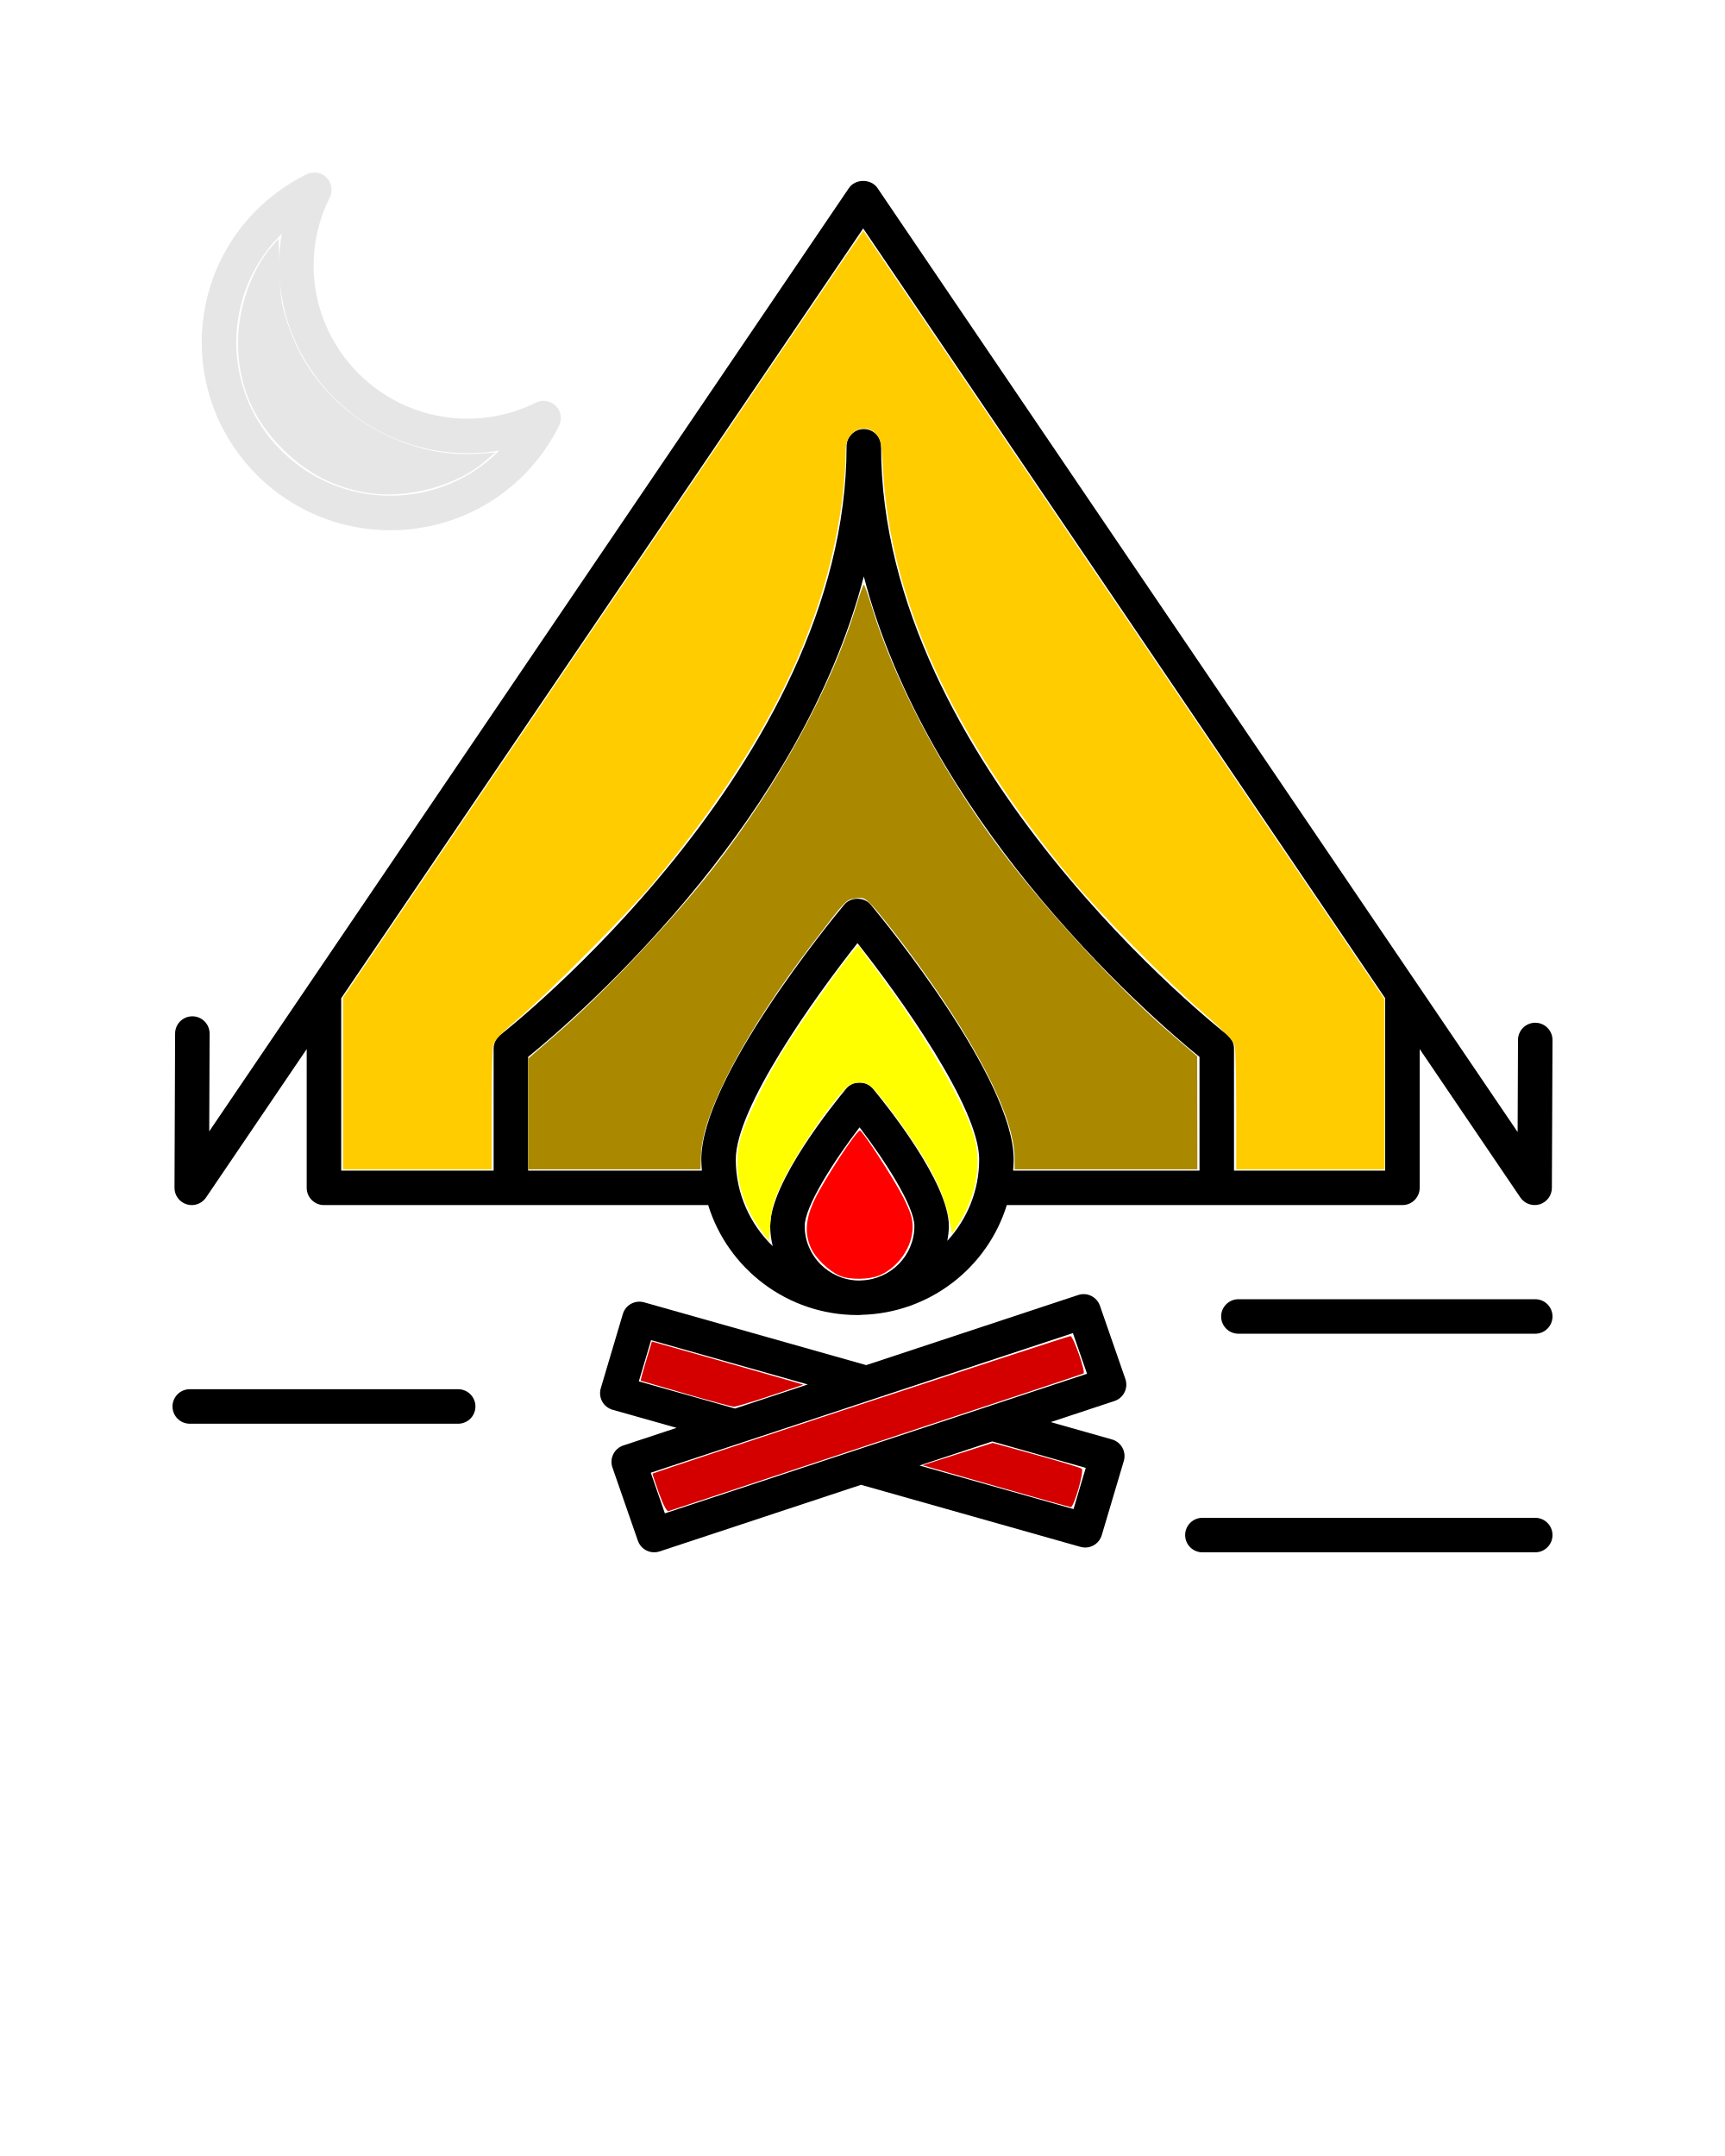
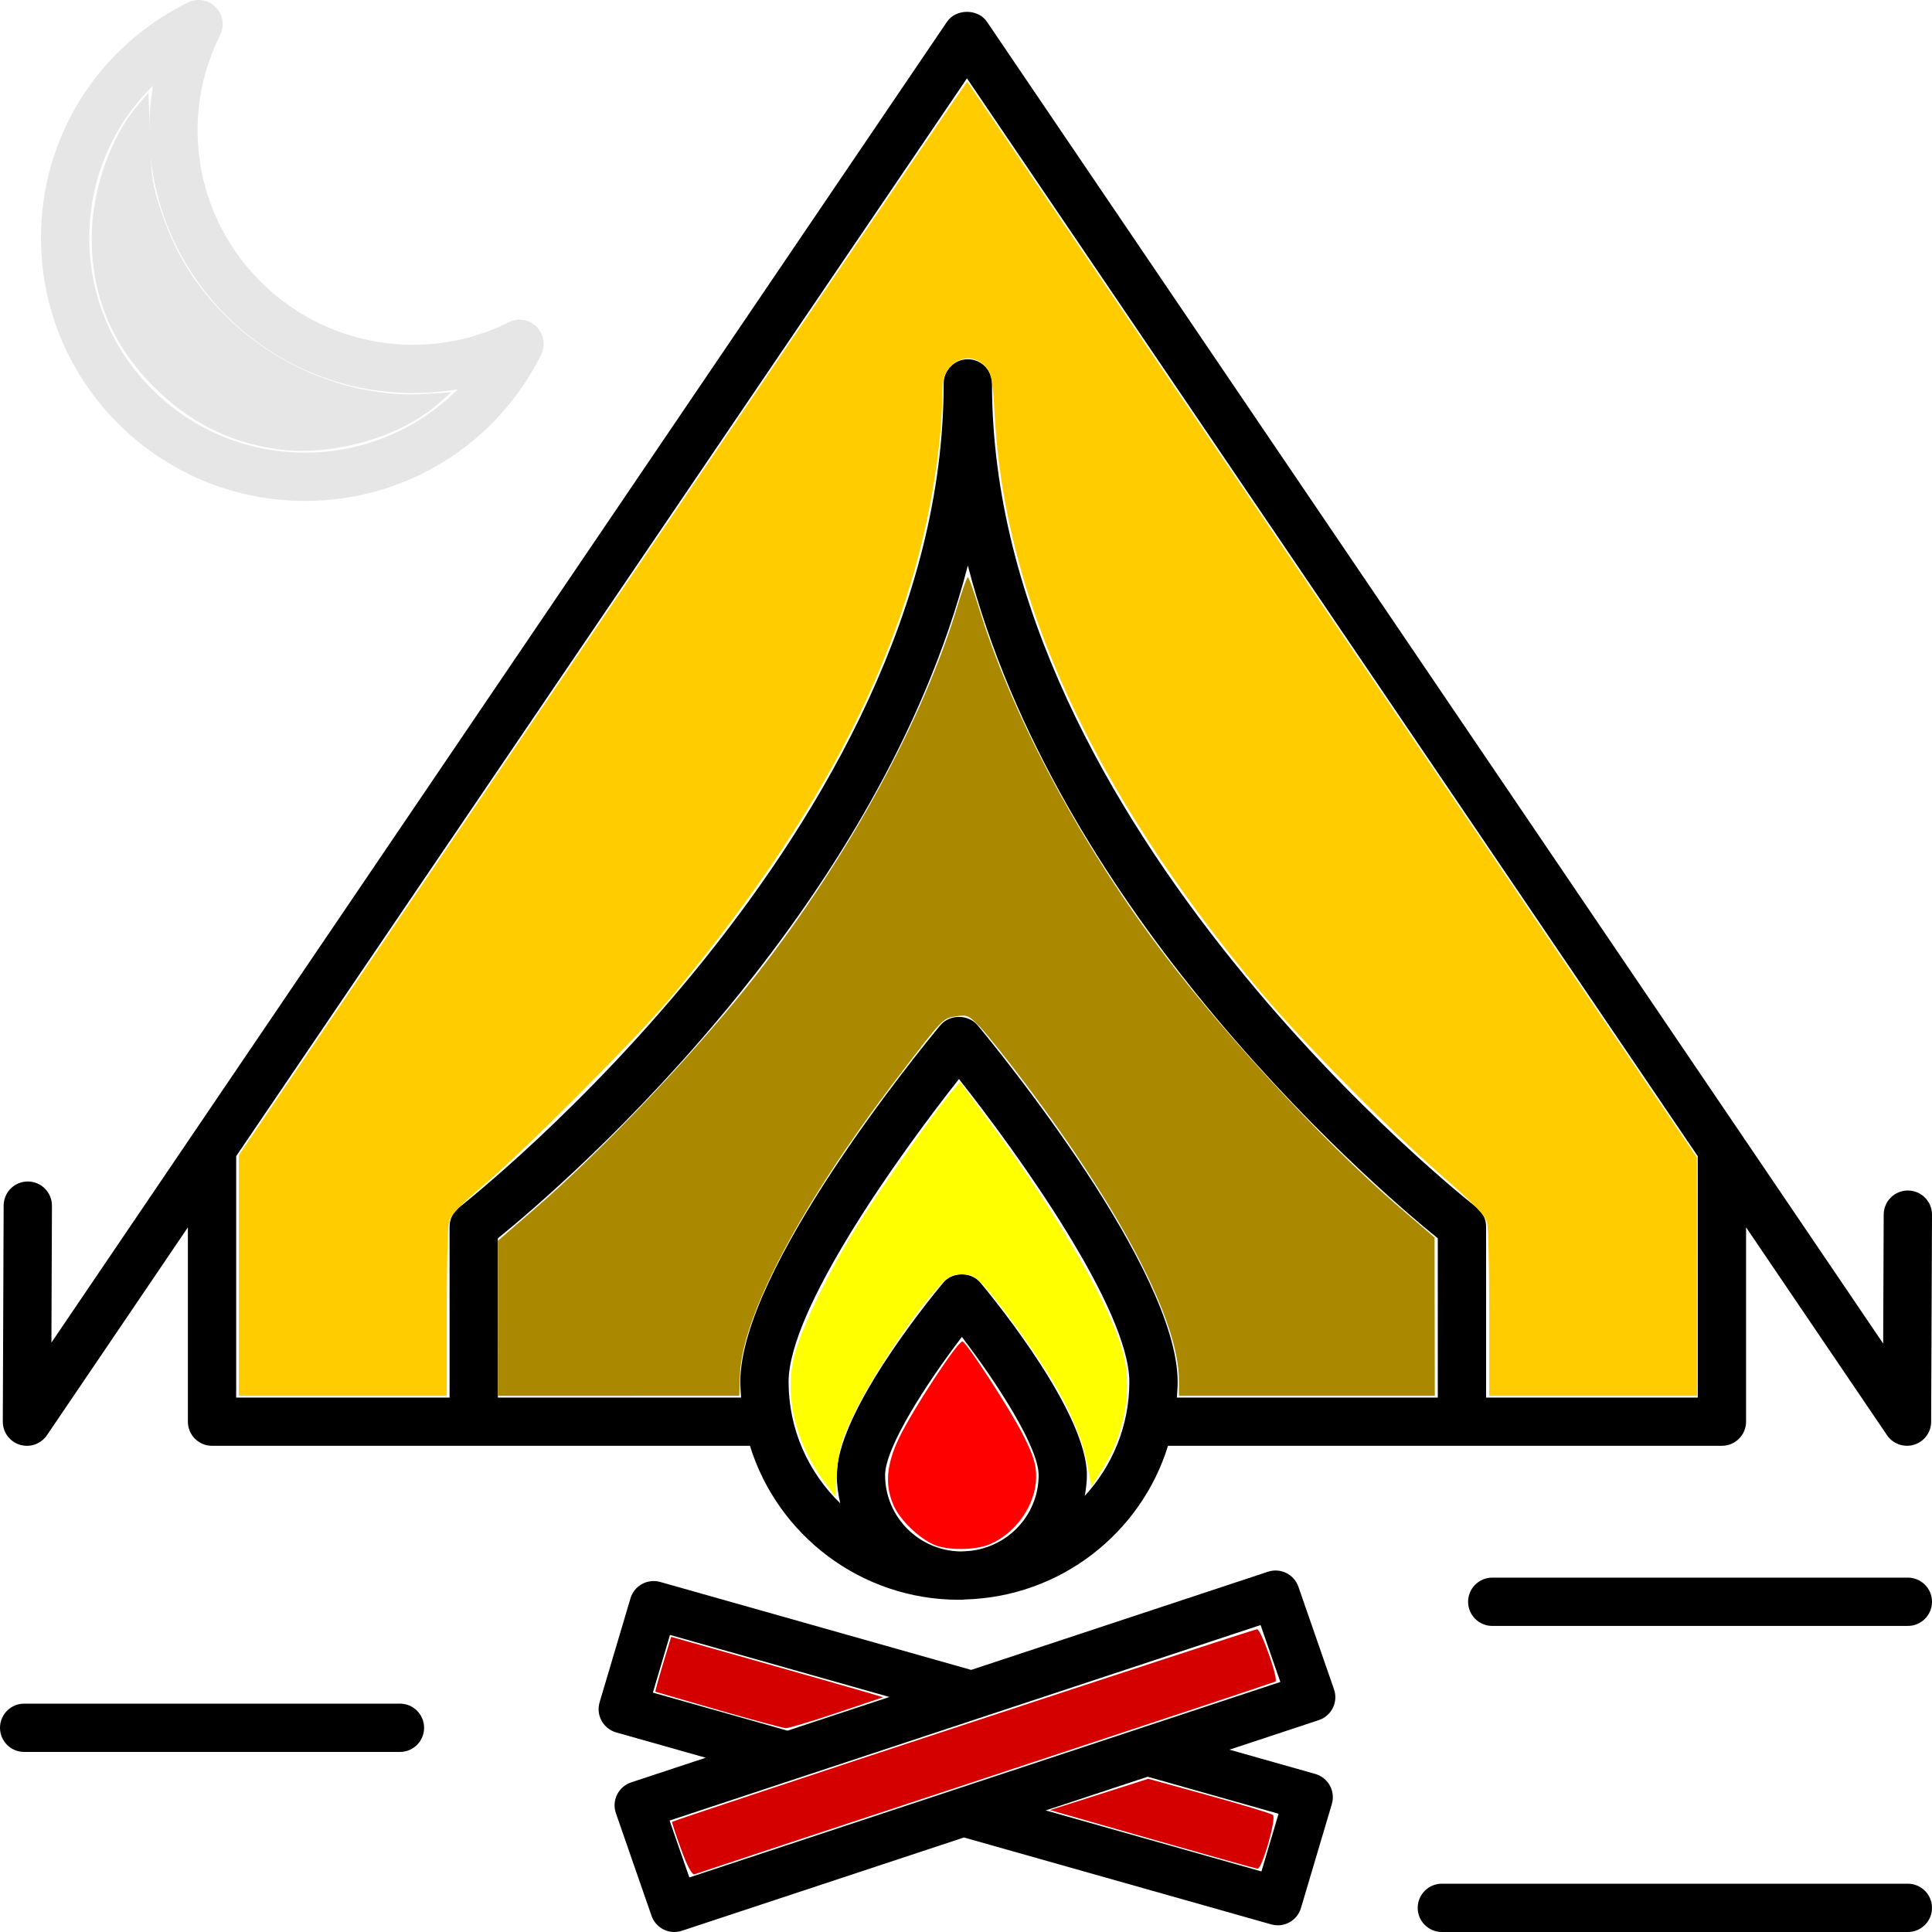
- <svg xmlns="http://www.w3.org/2000/svg" version="1.1" x="0px" y="0px" viewBox="0 0 100 125" style="enable-background:new 0 0 100 100;" xml:space="preserve" id="svg18">
+ <svg xmlns="http://www.w3.org/2000/svg" version="1.1" x="0px" y="0px" viewBox="0 0 80 80" xml:space="preserve" id="svg18" width="80" height="80">
  <defs id="defs22" />
-   <path d="M89,75.326H71.791c-0.552,0-1,0.448-1,1s0.448,1,1,1H89c0.552,0,1-0.448,1-1S89.552,75.326,89,75.326z" id="path2" />
-   <path d="M89,88H69.704c-0.552,0-1,0.448-1,1s0.448,1,1,1H89c0.552,0,1-0.448,1-1S89.552,88,89,88z" id="path4" />
-   <path d="M11,82.544h15.561c0.552,0,1-0.448,1-1s-0.448-1-1-1H11c-0.552,0-1,0.448-1,1S10.448,82.544,11,82.544z" id="path6" />
-   <path d="M18.93,10.294c-0.303-0.303-0.766-0.382-1.152-0.19c-3.751,1.854-6.082,5.59-6.082,9.75c0,6.004,4.902,10.889,10.928,10.889  c4.172,0,7.921-2.321,9.784-6.057c0.191-0.384,0.116-0.848-0.187-1.152c-0.303-0.303-0.765-0.382-1.152-0.19  c-1.25,0.618-2.583,0.932-3.96,0.932c-4.923,0-8.928-3.987-8.928-8.888c0-1.37,0.314-2.695,0.935-3.939  C19.308,11.062,19.232,10.598,18.93,10.294z M27.109,26.274c0.624,0,1.24-0.052,1.846-0.157c-1.646,1.66-3.9,2.625-6.331,2.625  c-4.923,0-8.928-3.987-8.928-8.889c0-2.423,0.971-4.671,2.643-6.31c-0.105,0.605-0.158,1.22-0.158,1.843  C16.181,21.39,21.083,26.274,27.109,26.274z" id="path8" style="fill:#e6e6e6" />
-   <path d="M89.004,59.296c-0.001,0-0.003,0-0.004,0c-0.55,0-0.998,0.445-1,0.996l-0.022,5.341l-37.11-54.731  c-0.372-0.549-1.283-0.549-1.655,0L12.129,65.594l0.022-5.667c0.002-0.552-0.444-1.002-0.996-1.004c-0.001,0-0.002,0-0.004,0  c-0.55,0-0.998,0.445-1,0.996l-0.035,8.946c-0.002,0.44,0.284,0.829,0.705,0.959c0.098,0.03,0.197,0.044,0.295,0.044  c0.325,0,0.638-0.159,0.828-0.439l5.836-8.607v8.046c0,0.552,0.448,1,1,1h22.274c1.138,3.687,4.587,6.375,8.655,6.375  c0.027,0,0.052-0.004,0.079-0.004c0.013,0,0.026,0.004,0.039,0.004c0.041,0,0.078-0.011,0.119-0.012  c3.964-0.103,7.303-2.749,8.419-6.364h22.936c0.552,0,1-0.448,1-1v-8.046l5.836,8.607c0.246,0.363,0.7,0.522,1.119,0.396  c0.419-0.128,0.707-0.514,0.708-0.952L90,60.301C90.002,59.748,89.557,59.299,89.004,59.296z M49.947,74.234  c-0.053,0.002-0.105,0.007-0.158,0.008c-1.734-0.022-3.139-1.428-3.139-3.158c0-1.135,1.671-3.752,3.179-5.725  c1.508,1.972,3.179,4.588,3.179,5.725C53.006,72.787,51.643,74.17,49.947,74.234z M54.919,71.941  c0.048-0.281,0.087-0.564,0.087-0.858c0-2.531-3.673-7.083-4.409-7.97c-0.38-0.458-1.159-0.458-1.539,0  c-0.736,0.887-4.409,5.439-4.409,7.97c0,0.403,0.057,0.791,0.145,1.167c-1.317-1.277-2.14-3.057-2.14-5.028  c0-2.994,4.549-9.37,7.055-12.542c2.506,3.172,7.055,9.548,7.055,12.542C56.764,69.04,56.061,70.693,54.919,71.941z M50.479,52.452  c-0.38-0.458-1.159-0.458-1.539,0c-0.848,1.021-8.285,10.114-8.285,14.771c0,0.218,0.018,0.432,0.033,0.647H30.616v-6.594  c1.304-1.055,5.628-4.711,10.008-10.137c3.554-4.403,7.613-10.624,9.452-17.72c1.839,7.096,5.898,13.317,9.452,17.72  c4.38,5.426,8.704,9.082,10.008,10.137v6.594H58.731c0.015-0.215,0.033-0.429,0.033-0.647  C58.764,62.566,51.327,53.474,50.479,52.452z M80.301,67.87h-8.765v-7.077c0-0.31-0.144-0.603-0.389-0.792  c-0.201-0.155-20.071-15.712-20.071-34.125c0-0.552-0.448-1-1-1s-1,0.448-1,1c0,18.413-19.87,33.97-20.071,34.125  c-0.245,0.189-0.389,0.481-0.389,0.792v7.077H19.78v-9.996l30.26-44.63l30.26,44.63V67.87z" id="path10" />
-   <path d="M65.19,80.72c0.119-0.24,0.136-0.518,0.048-0.771l-1.474-4.246c-0.179-0.516-0.74-0.793-1.259-0.621l-12.29,4.065  l-12.878-3.642c-0.527-0.147-1.075,0.153-1.23,0.678l-1.279,4.306c-0.076,0.256-0.046,0.533,0.083,0.767s0.347,0.407,0.604,0.48  l3.707,1.048l-3.087,1.021c-0.254,0.084-0.464,0.267-0.583,0.506c-0.119,0.24-0.136,0.518-0.048,0.771l1.474,4.246  C37.121,89.741,37.508,90,37.922,90c0.104,0,0.21-0.017,0.314-0.051l11.679-3.863l12.725,3.599c0.091,0.025,0.182,0.038,0.272,0.038  c0.432,0,0.829-0.282,0.958-0.716l1.279-4.305c0.076-0.256,0.046-0.533-0.083-0.767s-0.346-0.407-0.604-0.48l-3.553-1.005  l3.699-1.223C64.862,81.143,65.072,80.96,65.19,80.72z M37.034,80.087l0.709-2.388l9.085,2.569l-4.219,1.395L37.034,80.087z   M62.943,85.104l-0.709,2.388l-8.931-2.526l4.219-1.395L62.943,85.104z M38.544,87.741l-0.818-2.356l24.472-8.095l0.818,2.356  L38.544,87.741z" id="path12" />
-   <path style="fill:#ff0000;fill-opacity:1;stroke:none;stroke-width:0.132;stroke-opacity:1" d="m 48.679,73.965 c -0.629,-0.274 -1.396,-1.012 -1.663,-1.599 -0.386,-0.85 -0.321,-1.709 0.216,-2.829 0.546,-1.14 2.416,-3.991 2.617,-3.991 0.152,0 1.999,2.844 2.518,3.879 0.431,0.857 0.544,1.227 0.538,1.75 -0.014,1.131 -0.84,2.318 -1.928,2.772 -0.599,0.25 -1.745,0.259 -2.299,0.018 z" id="path817" />
-   <path style="fill:#ffff00;fill-opacity:1;stroke:none;stroke-width:0.132;stroke-opacity:1" d="m 44.142,71.372 c -1.187,-1.6 -1.653,-3.48 -1.275,-5.143 0.258,-1.136 1.479,-3.659 2.708,-5.601 0.974,-1.537 3.131,-4.596 3.801,-5.387 l 0.372,-0.441 1.224,1.657 c 2.848,3.856 5.063,7.698 5.545,9.619 0.379,1.51 0.033,3.351 -0.904,4.811 l -0.424,0.661 -0.158,-0.854 c -0.183,-0.993 -0.636,-2.123 -1.327,-3.312 -0.639,-1.1 -2.122,-3.192 -2.826,-3.987 -0.476,-0.538 -0.628,-0.629 -1.049,-0.629 -0.385,0 -0.58,0.094 -0.895,0.43 -1.118,1.197 -2.88,3.847 -3.652,5.493 -0.441,0.94 -0.555,1.35 -0.62,2.217 l -0.079,1.063 z" id="path819" />
-   <path style="fill:#d40000;fill-opacity:1;stroke:none;stroke-width:0.132;stroke-opacity:1" d="m 38.202,86.573 c -0.219,-0.604 -0.386,-1.114 -0.372,-1.134 0.05,-0.067 24.068,-7.976 24.221,-7.976 0.169,0 0.901,2.087 0.761,2.169 -0.048,0.028 -5.443,1.821 -11.988,3.983 -6.546,2.163 -11.974,3.96 -12.063,3.994 -0.103,0.039 -0.306,-0.338 -0.559,-1.037 z" id="path821" />
-   <path style="fill:#d40000;fill-opacity:1;stroke:none;stroke-width:0.132;stroke-opacity:1" d="m 39.751,80.808 c -1.42,-0.407 -2.595,-0.749 -2.611,-0.758 -0.016,-0.01 0.125,-0.525 0.312,-1.145 l 0.34,-1.127 3.661,1.035 c 2.014,0.569 3.989,1.132 4.389,1.251 l 0.728,0.216 -1.917,0.645 c -1.054,0.355 -2.007,0.64 -2.119,0.635 -0.111,-0.005 -1.364,-0.343 -2.784,-0.75 z" id="path823" />
-   <path style="fill:#d40000;fill-opacity:1;stroke:none;stroke-width:0.132;stroke-opacity:1" d="m 57.705,86.159 -4.225,-1.207 2.034,-0.648 2.034,-0.648 2.522,0.696 c 1.387,0.383 2.575,0.743 2.64,0.802 0.153,0.138 -0.452,2.245 -0.639,2.226 -0.077,-0.008 -2.042,-0.557 -4.366,-1.221 z" id="path825" />
-   <path style="fill:#e6e6e6;fill-opacity:1;stroke:none;stroke-width:0.132;stroke-opacity:1" d="m 21.416,28.592 c -1.986,-0.302 -3.59,-1.119 -5.04,-2.569 -1.735,-1.735 -2.579,-3.75 -2.579,-6.161 0,-1.972 0.772,-4.196 1.916,-5.52 l 0.435,-0.504 0.058,1.853 c 0.052,1.653 0.104,1.989 0.486,3.111 0.556,1.635 1.282,2.843 2.441,4.063 2.206,2.322 5.463,3.642 8.5,3.445 l 1.059,-0.069 -0.596,0.517 c -1.596,1.386 -4.457,2.17 -6.682,1.832 z" id="path827" />
-   <path style="fill:#ffcc00;fill-opacity:1;stroke:none;stroke-width:0.132;stroke-opacity:1" d="M 19.889,62.816 V 57.834 L 34.081,36.895 C 41.886,25.379 48.672,15.375 49.161,14.666 l 0.888,-1.29 15.108,22.278 15.108,22.278 0.003,4.932 0.003,4.932 h -4.303 -4.303 v -3.36 c 0,-1.848 -0.037,-3.545 -0.082,-3.771 -0.064,-0.318 -0.49,-0.767 -1.887,-1.988 -2.211,-1.931 -5.868,-5.648 -7.575,-7.698 -6.893,-8.279 -10.527,-16.185 -10.934,-23.787 -0.078,-1.451 -0.127,-1.715 -0.378,-2.007 -0.404,-0.47 -1.062,-0.459 -1.477,0.025 -0.253,0.294 -0.31,0.512 -0.311,1.181 -6.62e-4,0.451 -0.061,1.356 -0.133,2.012 -0.834,7.515 -4.313,14.714 -11.006,22.775 -1.378,1.659 -6.097,6.402 -7.876,7.915 -1.034,0.879 -1.358,1.235 -1.423,1.561 -0.046,0.232 -0.084,1.934 -0.084,3.782 v 3.36 H 24.192 19.889 Z" id="path829" />
-   <path style="fill:#aa8800;fill-opacity:1;stroke:none;stroke-width:0.132;stroke-opacity:1" d="m 30.616,64.586 0.002,-3.211 1.527,-1.32 c 2.816,-2.433 6.811,-6.655 9.215,-9.738 3.77,-4.834 6.866,-10.518 8.278,-15.194 0.203,-0.674 0.401,-1.224 0.439,-1.223 0.038,8e-4 0.247,0.582 0.464,1.291 1.284,4.191 3.873,9.149 7.065,13.531 2.66,3.651 7.074,8.462 10.332,11.263 l 1.464,1.258 0.005,3.277 0.005,3.277 h -5.297 -5.297 v -0.638 c 0,-2.426 -2.321,-6.919 -6.323,-12.239 -0.76,-1.01 -1.613,-2.079 -1.895,-2.376 -0.47,-0.494 -0.556,-0.533 -1.014,-0.46 -0.564,0.09 -0.513,0.037 -2.484,2.618 -3.913,5.125 -6.385,9.805 -6.463,12.238 l -0.027,0.857 -4.999,4.09e-4 -4.999,4.1e-4 z" id="path831" />
+   <path d="M 79,65.326 H 61.791 c -0.552,0 -1,0.448 -1,1 0,0.552 0.448,1 1,1 H 79 c 0.552,0 1,-0.448 1,-1 0,-0.552 -0.448,-1 -1,-1 z" id="path2" />
+   <path d="M 79,78 H 59.704 c -0.552,0 -1,0.448 -1,1 0,0.552 0.448,1 1,1 H 79 c 0.552,0 1,-0.448 1,-1 0,-0.552 -0.448,-1 -1,-1 z" id="path4" />
+   <path d="m 1,72.544 h 15.561 c 0.552,0 1,-0.448 1,-1 0,-0.552 -0.448,-1 -1,-1 H 1 c -0.552,0 -1,0.448 -1,1 0,0.552 0.448,1 1,1 z" id="path6" />
+   <path d="m 8.93,0.294 c -0.303,-0.303 -0.766,-0.382 -1.152,-0.19 -3.751,1.854 -6.082,5.59 -6.082,9.75 0,6.004 4.902,10.889 10.928,10.889 4.172,0 7.921,-2.321 9.784,-6.057 0.191,-0.384 0.116,-0.848 -0.187,-1.152 -0.303,-0.303 -0.765,-0.382 -1.152,-0.19 -1.25,0.618 -2.583,0.932 -3.96,0.932 -4.923,0 -8.928,-3.987 -8.928,-8.888 0,-1.37 0.314,-2.695 0.935,-3.939 0.192,-0.387 0.116,-0.851 -0.186,-1.155 z m 8.179,15.98 c 0.624,0 1.24,-0.052 1.846,-0.157 -1.646,1.66 -3.9,2.625 -6.331,2.625 -4.923,0 -8.928,-3.987 -8.928,-8.889 0,-2.423 0.971,-4.671 2.643,-6.31 -0.105,0.605 -0.158,1.22 -0.158,1.843 0,6.004 4.902,10.888 10.928,10.888 z" id="path8" style="fill:#e6e6e6" />
+   <path d="m 79.004,49.296 c -0.001,0 -0.003,0 -0.004,0 -0.55,0 -0.998,0.445 -1,0.996 l -0.022,5.341 -37.11,-54.731 c -0.372,-0.549 -1.283,-0.549 -1.655,0 L 2.129,55.594 l 0.022,-5.667 c 0.002,-0.552 -0.444,-1.002 -0.996,-1.004 -0.001,0 -0.002,0 -0.004,0 -0.55,0 -0.998,0.445 -1,0.996 l -0.035,8.946 c -0.002,0.44 0.284,0.829 0.705,0.959 0.098,0.03 0.197,0.044 0.295,0.044 0.325,0 0.638,-0.159 0.828,-0.439 l 5.836,-8.607 v 8.046 c 0,0.552 0.448,1 1,1 h 22.274 c 1.138,3.687 4.587,6.375 8.655,6.375 0.027,0 0.052,-0.004 0.079,-0.004 0.013,0 0.026,0.004 0.039,0.004 0.041,0 0.078,-0.011 0.119,-0.012 3.964,-0.103 7.303,-2.749 8.419,-6.364 h 22.936 c 0.552,0 1,-0.448 1,-1 v -8.046 l 5.836,8.607 c 0.246,0.363 0.7,0.522 1.119,0.396 0.419,-0.128 0.707,-0.514 0.708,-0.952 l 0.036,-8.571 c 0.002,-0.553 -0.443,-1.002 -0.996,-1.005 z m -39.057,14.938 c -0.053,0.002 -0.105,0.007 -0.158,0.008 -1.734,-0.022 -3.139,-1.428 -3.139,-3.158 0,-1.135 1.671,-3.752 3.179,-5.725 1.508,1.972 3.179,4.588 3.179,5.725 -0.002,1.703 -1.365,3.086 -3.061,3.15 z m 4.972,-2.293 c 0.048,-0.281 0.087,-0.564 0.087,-0.858 0,-2.531 -3.673,-7.083 -4.409,-7.97 -0.38,-0.458 -1.159,-0.458 -1.539,0 -0.736,0.887 -4.409,5.439 -4.409,7.97 0,0.403 0.057,0.791 0.145,1.167 -1.317,-1.277 -2.14,-3.057 -2.14,-5.028 0,-2.994 4.549,-9.37 7.055,-12.542 2.506,3.172 7.055,9.548 7.055,12.542 0,1.818 -0.703,3.471 -1.845,4.719 z m -4.44,-19.489 c -0.38,-0.458 -1.159,-0.458 -1.539,0 -0.848,1.021 -8.285,10.114 -8.285,14.771 0,0.218 0.018,0.432 0.033,0.647 H 20.616 v -6.594 c 1.304,-1.055 5.628,-4.711 10.008,-10.137 3.554,-4.403 7.613,-10.624 9.452,-17.72 1.839,7.096 5.898,13.317 9.452,17.72 4.38,5.426 8.704,9.082 10.008,10.137 v 6.594 H 48.731 c 0.015,-0.215 0.033,-0.429 0.033,-0.647 0,-4.657 -7.437,-13.749 -8.285,-14.771 z m 29.822,15.418 h -8.765 v -7.077 c 0,-0.31 -0.144,-0.603 -0.389,-0.792 -0.201,-0.155 -20.071,-15.712 -20.071,-34.125 0,-0.552 -0.448,-1 -1,-1 -0.552,0 -1,0.448 -1,1 0,18.413 -19.87,33.97 -20.071,34.125 -0.245,0.189 -0.389,0.481 -0.389,0.792 v 7.077 H 9.78 v -9.996 L 40.04,3.244 70.3,47.874 v 9.996 z" id="path10" />
+   <path d="m 55.19,70.72 c 0.119,-0.24 0.136,-0.518 0.048,-0.771 l -1.474,-4.246 c -0.179,-0.516 -0.74,-0.793 -1.259,-0.621 l -12.29,4.065 -12.878,-3.642 c -0.527,-0.147 -1.075,0.153 -1.23,0.678 l -1.279,4.306 c -0.076,0.256 -0.046,0.533 0.083,0.767 0.129,0.234 0.347,0.407 0.604,0.48 l 3.707,1.048 -3.087,1.021 c -0.254,0.084 -0.464,0.267 -0.583,0.506 -0.119,0.24 -0.136,0.518 -0.048,0.771 l 1.474,4.246 c 0.143,0.413 0.53,0.672 0.944,0.672 0.104,0 0.21,-0.017 0.314,-0.051 l 11.679,-3.863 12.725,3.599 c 0.091,0.025 0.182,0.038 0.272,0.038 0.432,0 0.829,-0.282 0.958,-0.716 l 1.279,-4.305 c 0.076,-0.256 0.046,-0.533 -0.083,-0.767 -0.129,-0.234 -0.346,-0.407 -0.604,-0.48 l -3.553,-1.005 3.699,-1.223 c 0.254,-0.084 0.464,-0.267 0.582,-0.507 z m -28.156,-0.633 0.709,-2.388 9.085,2.569 -4.219,1.395 z m 25.909,5.017 -0.709,2.388 -8.931,-2.526 4.219,-1.395 z m -24.399,2.637 -0.818,-2.356 24.472,-8.095 0.818,2.356 z" id="path12" />
+   <path style="fill:#ff0000;fill-opacity:1;stroke:none;stroke-width:0.132;stroke-opacity:1" d="m 38.679,63.965 c -0.629,-0.274 -1.396,-1.012 -1.663,-1.599 -0.386,-0.85 -0.321,-1.709 0.216,-2.829 0.546,-1.14 2.416,-3.991 2.617,-3.991 0.152,0 1.999,2.844 2.518,3.879 0.431,0.857 0.544,1.227 0.538,1.75 -0.014,1.131 -0.84,2.318 -1.928,2.772 -0.599,0.25 -1.745,0.259 -2.299,0.018 z" id="path817" />
+   <path style="fill:#ffff00;fill-opacity:1;stroke:none;stroke-width:0.132;stroke-opacity:1" d="m 34.142,61.372 c -1.187,-1.6 -1.653,-3.48 -1.275,-5.143 0.258,-1.136 1.479,-3.659 2.708,-5.601 0.974,-1.537 3.131,-4.596 3.801,-5.387 l 0.372,-0.441 1.224,1.657 c 2.848,3.856 5.063,7.698 5.545,9.619 0.379,1.51 0.033,3.351 -0.904,4.811 l -0.424,0.661 -0.158,-0.854 c -0.183,-0.993 -0.636,-2.123 -1.327,-3.312 -0.639,-1.1 -2.122,-3.192 -2.826,-3.987 -0.476,-0.538 -0.628,-0.629 -1.049,-0.629 -0.385,0 -0.58,0.094 -0.895,0.43 -1.118,1.197 -2.88,3.847 -3.652,5.493 -0.441,0.94 -0.555,1.35 -0.62,2.217 l -0.079,1.063 z" id="path819" />
+   <path style="fill:#d40000;fill-opacity:1;stroke:none;stroke-width:0.132;stroke-opacity:1" d="m 28.202,76.573 c -0.219,-0.604 -0.386,-1.114 -0.372,-1.134 0.05,-0.067 24.068,-7.976 24.221,-7.976 0.169,0 0.901,2.087 0.761,2.169 -0.048,0.028 -5.443,1.821 -11.988,3.983 -6.546,2.163 -11.974,3.96 -12.063,3.994 -0.103,0.039 -0.306,-0.338 -0.559,-1.037 z" id="path821" />
+   <path style="fill:#d40000;fill-opacity:1;stroke:none;stroke-width:0.132;stroke-opacity:1" d="m 29.751,70.808 c -1.42,-0.407 -2.595,-0.749 -2.611,-0.758 -0.016,-0.01 0.125,-0.525 0.312,-1.145 l 0.34,-1.127 3.661,1.035 c 2.014,0.569 3.989,1.132 4.389,1.251 l 0.728,0.216 -1.917,0.645 c -1.054,0.355 -2.007,0.64 -2.119,0.635 -0.111,-0.005 -1.364,-0.343 -2.784,-0.75 z" id="path823" />
+   <path style="fill:#d40000;fill-opacity:1;stroke:none;stroke-width:0.132;stroke-opacity:1" d="m 47.705,76.159 -4.225,-1.207 2.034,-0.648 2.034,-0.648 2.522,0.696 c 1.387,0.383 2.575,0.743 2.64,0.802 0.153,0.138 -0.452,2.245 -0.639,2.226 -0.077,-0.008 -2.042,-0.557 -4.366,-1.221 z" id="path825" />
+   <path style="fill:#e6e6e6;fill-opacity:1;stroke:none;stroke-width:0.132;stroke-opacity:1" d="M 11.416,18.592 C 9.43,18.29 7.826,17.473 6.377,16.023 4.641,14.288 3.798,12.273 3.798,9.863 c 0,-1.972 0.772,-4.196 1.916,-5.52 l 0.435,-0.504 0.058,1.853 c 0.052,1.653 0.104,1.989 0.486,3.111 0.556,1.635 1.282,2.843 2.441,4.063 2.206,2.322 5.463,3.642 8.5,3.445 l 1.059,-0.069 -0.596,0.517 c -1.596,1.386 -4.457,2.17 -6.682,1.832 z" id="path827" />
+   <path style="fill:#ffcc00;fill-opacity:1;stroke:none;stroke-width:0.132;stroke-opacity:1" d="M 9.889,52.816 V 47.835 L 24.081,26.895 C 31.886,15.379 38.672,5.376 39.161,4.666 l 0.888,-1.29 15.108,22.278 15.108,22.278 0.003,4.932 0.003,4.932 h -4.303 -4.303 v -3.36 c 0,-1.848 -0.037,-3.545 -0.082,-3.771 -0.064,-0.318 -0.49,-0.767 -1.887,-1.988 -2.211,-1.931 -5.868,-5.648 -7.575,-7.698 -6.893,-8.279 -10.527,-16.185 -10.934,-23.787 -0.078,-1.451 -0.127,-1.715 -0.378,-2.007 -0.404,-0.47 -1.062,-0.459 -1.477,0.025 -0.253,0.294 -0.31,0.512 -0.311,1.181 -6.62e-4,0.451 -0.061,1.356 -0.133,2.012 -0.834,7.515 -4.313,14.714 -11.006,22.775 -1.378,1.659 -6.097,6.402 -7.876,7.915 -1.034,0.879 -1.358,1.235 -1.423,1.561 -0.046,0.232 -0.084,1.934 -0.084,3.782 v 3.36 H 14.192 9.889 Z" id="path829" />
+   <path style="fill:#aa8800;fill-opacity:1;stroke:none;stroke-width:0.132;stroke-opacity:1" d="m 20.616,54.586 0.002,-3.211 1.527,-1.32 c 2.816,-2.433 6.811,-6.655 9.215,-9.738 3.77,-4.834 6.866,-10.518 8.278,-15.194 0.203,-0.674 0.401,-1.224 0.439,-1.223 0.038,8e-4 0.247,0.582 0.464,1.291 1.284,4.191 3.873,9.149 7.065,13.531 2.66,3.651 7.074,8.462 10.332,11.263 l 1.464,1.258 0.005,3.277 0.005,3.277 h -5.297 -5.297 v -0.638 c 0,-2.426 -2.321,-6.919 -6.323,-12.239 -0.76,-1.01 -1.613,-2.079 -1.895,-2.376 -0.47,-0.494 -0.556,-0.533 -1.014,-0.46 -0.564,0.09 -0.513,0.037 -2.484,2.618 -3.913,5.125 -6.385,9.805 -6.463,12.238 l -0.027,0.857 -4.999,4.09e-4 -4.999,4.1e-4 z" id="path831" />
</svg>
